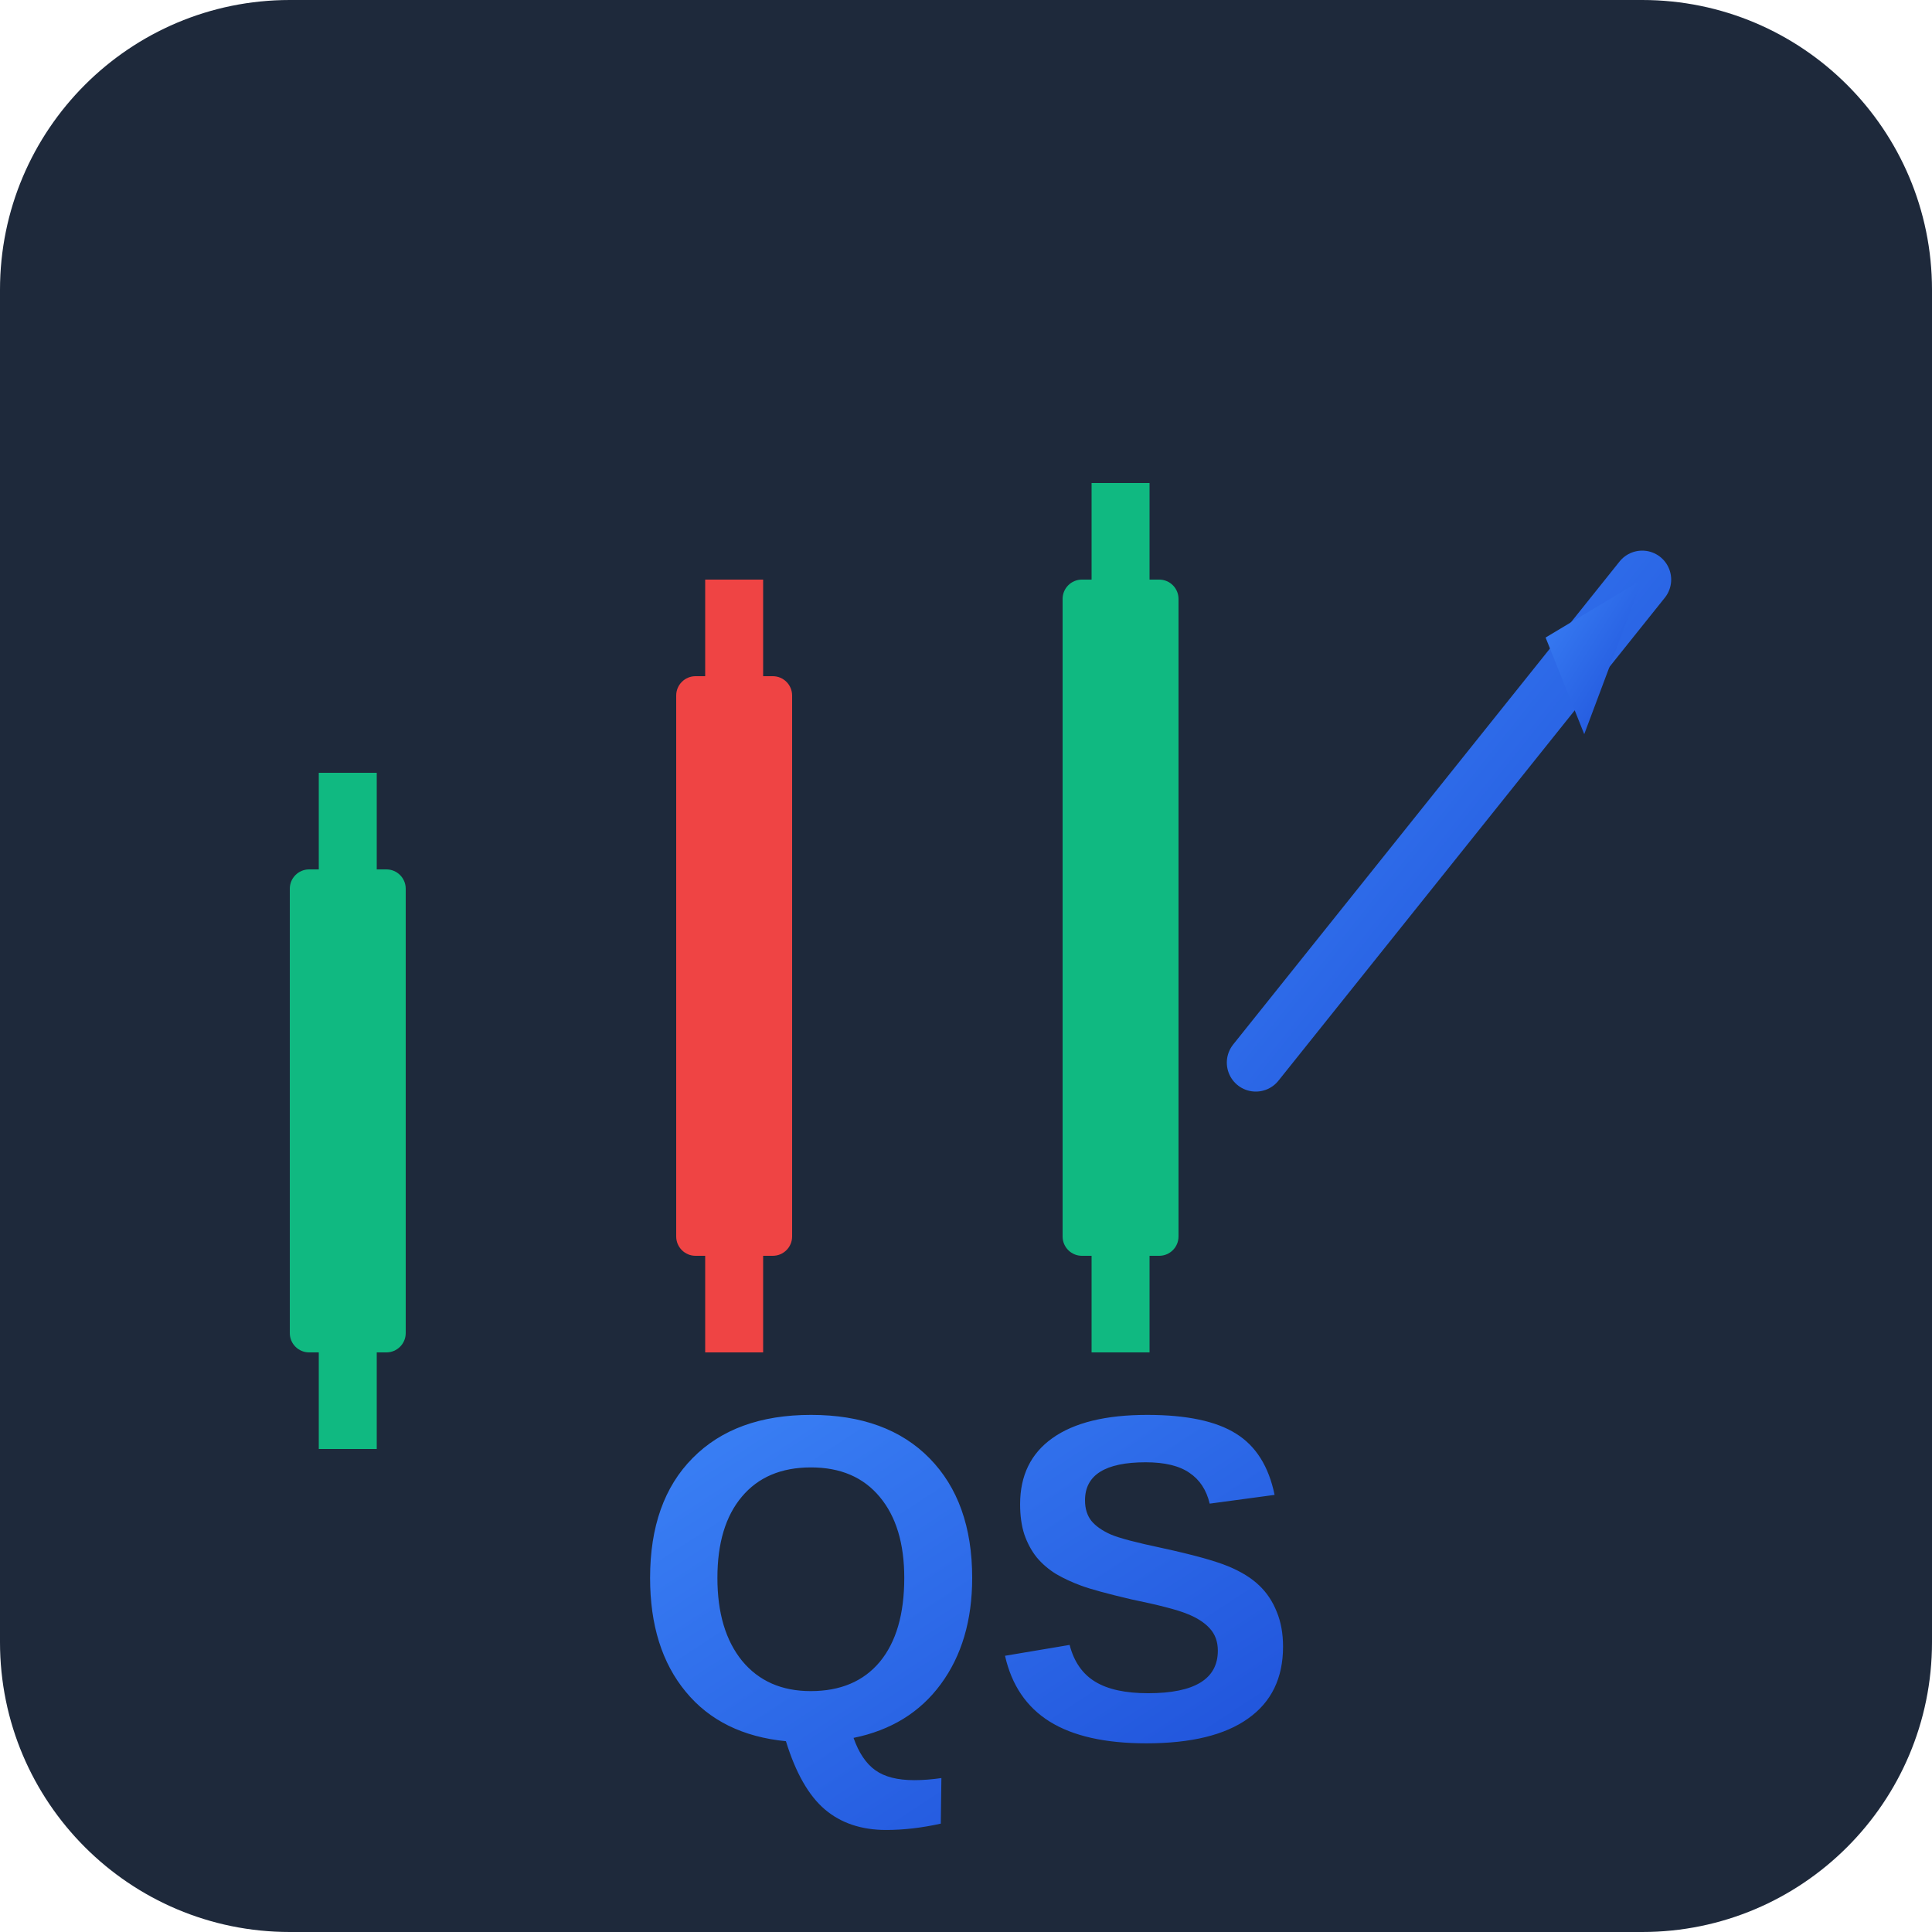
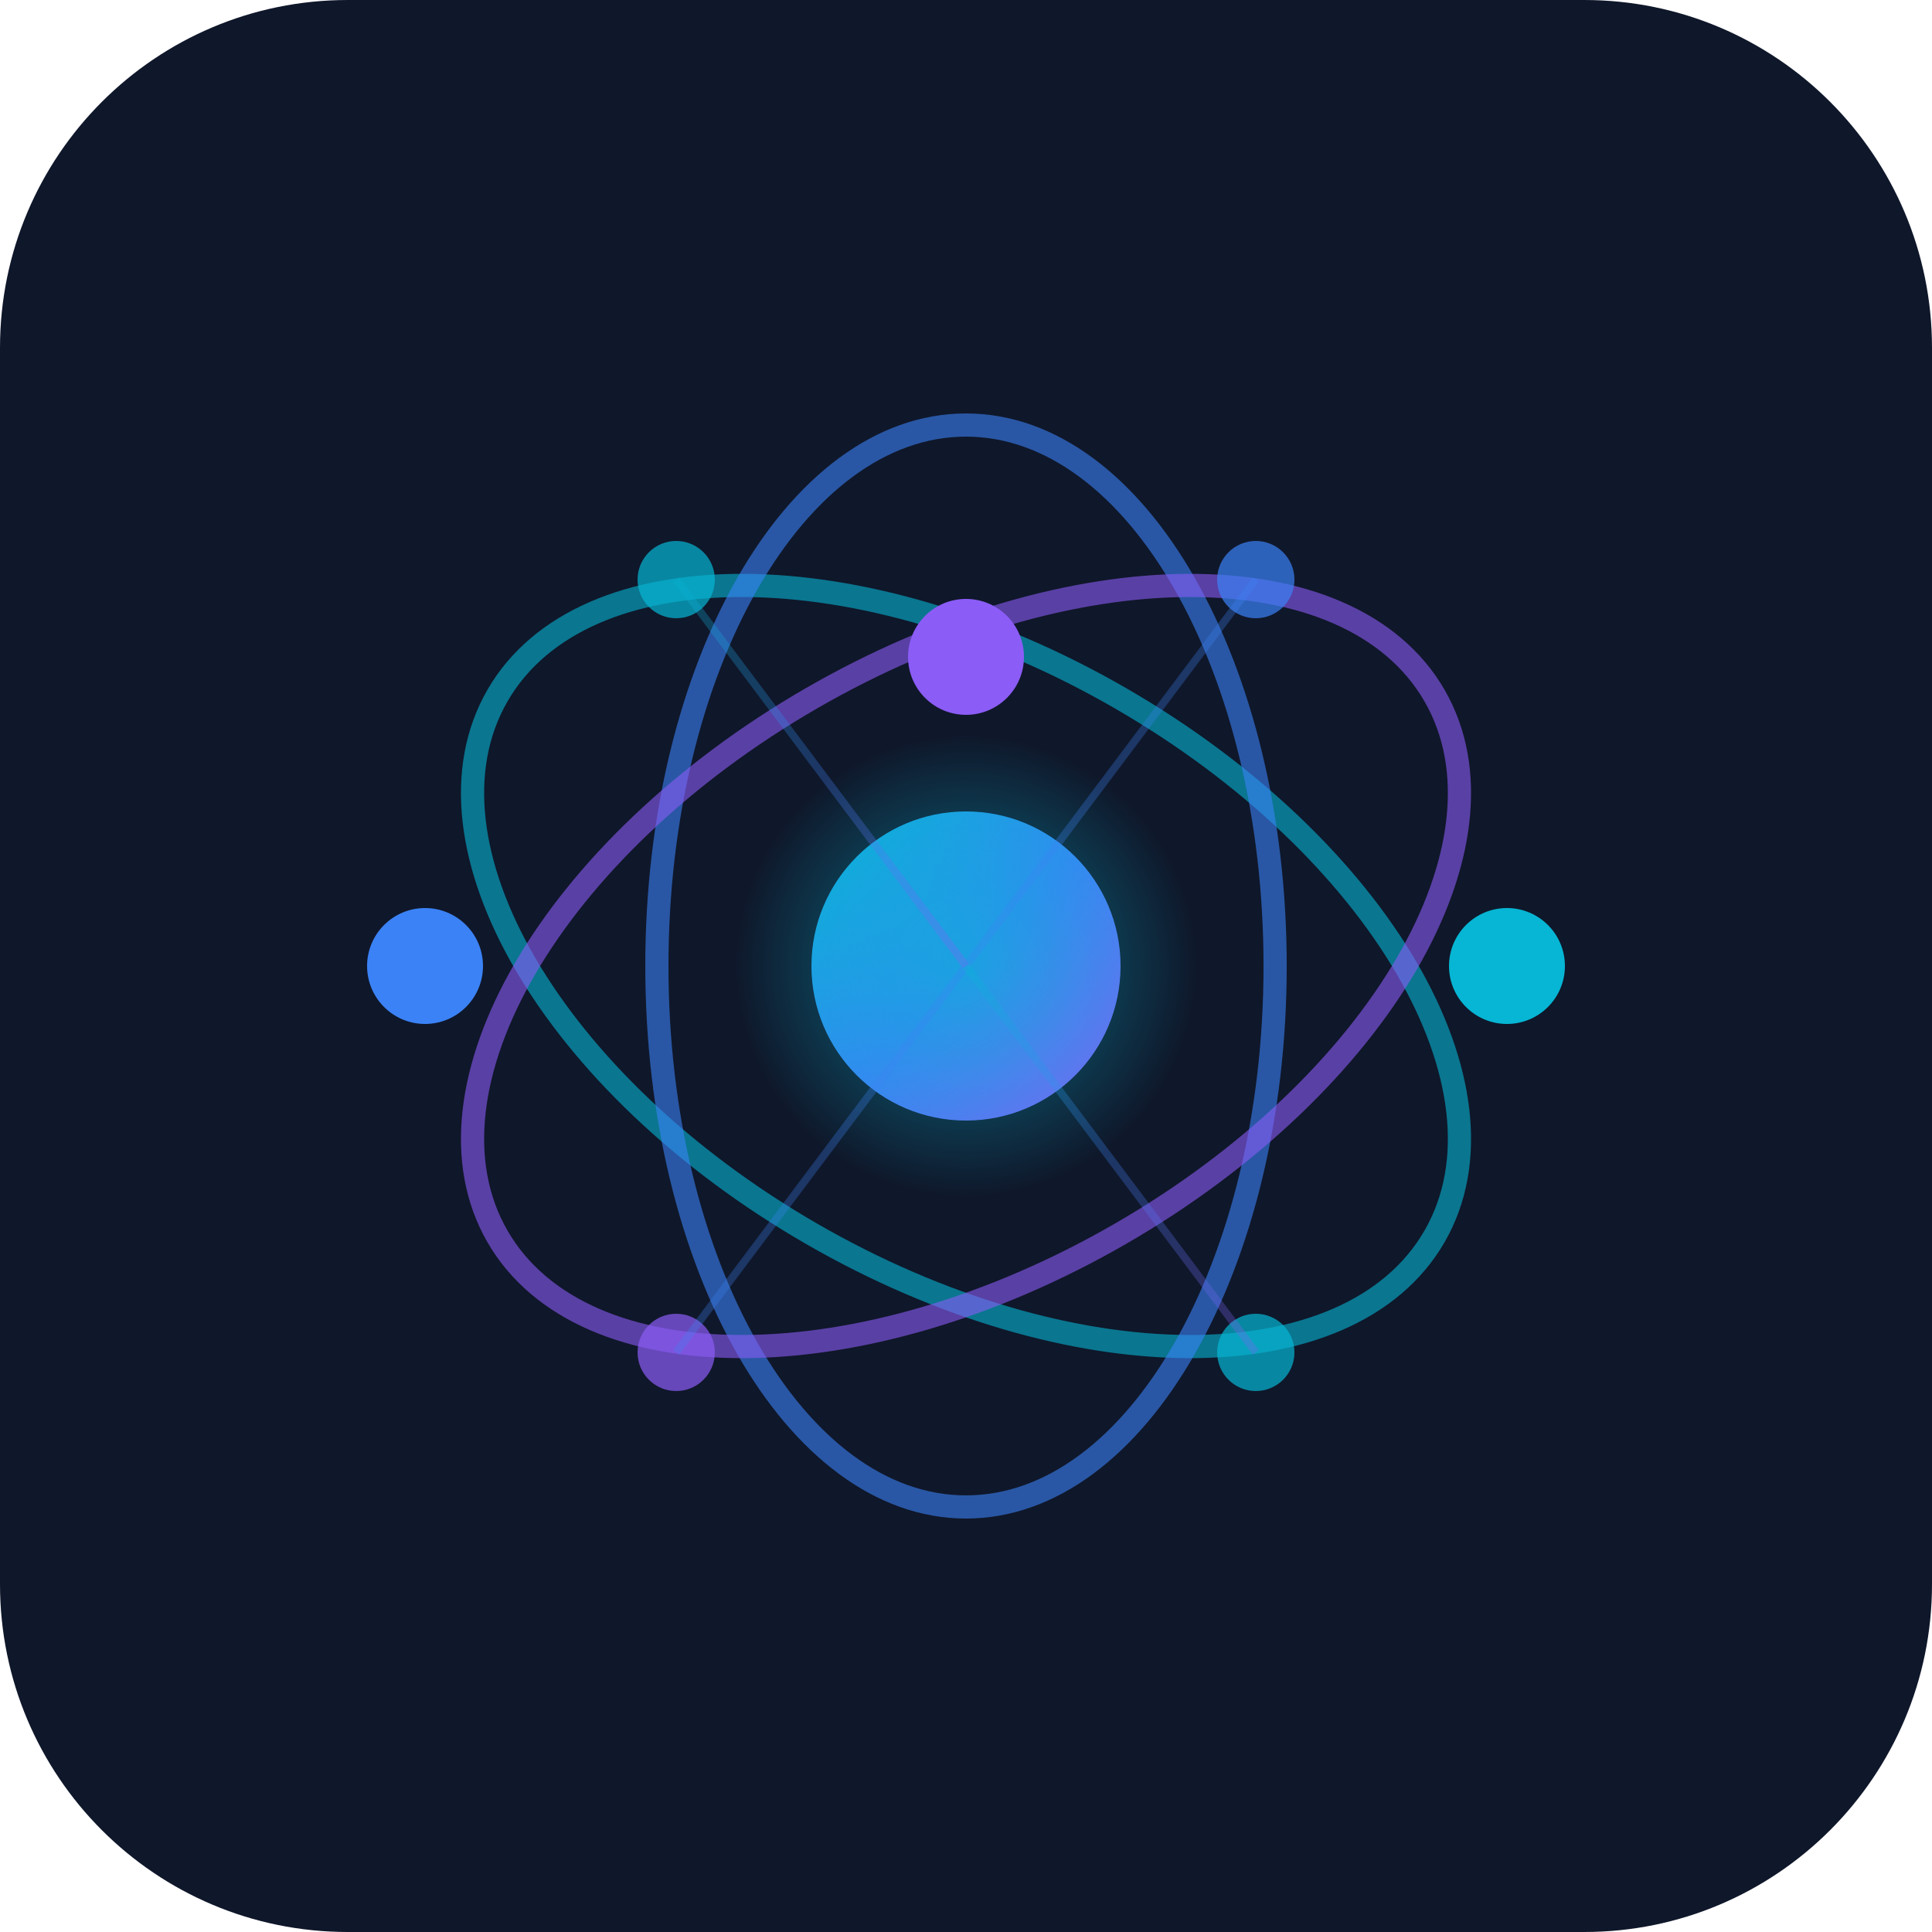
<svg xmlns="http://www.w3.org/2000/svg" viewBox="0 0 100 100">
  <defs>
-     <linearGradient id="grad" x1="0%" y1="0%" x2="100%" y2="100%">
-       <stop offset="0%" style="stop-color:#3b82f6;stop-opacity:1" />
-       <stop offset="100%" style="stop-color:#1d4ed8;stop-opacity:1" />
+     <linearGradient id="qGrad" x1="0%" y1="0%" x2="100%" y2="100%">
+       <stop offset="0%" style="stop-color:#06b6d4;stop-opacity:1" />
+       <stop offset="50%" style="stop-color:#3b82f6;stop-opacity:1" />
+       <stop offset="100%" style="stop-color:#8b5cf6;stop-opacity:1" />
    </linearGradient>
+     <radialGradient id="qGlow">
+       <stop offset="0%" style="stop-color:#06b6d4;stop-opacity:0.6" />
+       <stop offset="100%" style="stop-color:#06b6d4;stop-opacity:0" />
+     </radialGradient>
  </defs>
-   <rect width="100" height="100" fill="#1e293b" rx="15" />
-   <rect x="15" y="45" width="6" height="25" fill="#10b981" rx="1" />
-   <rect x="16.5" y="40" width="3" height="35" fill="#10b981" />
-   <rect x="35" y="35" width="6" height="30" fill="#ef4444" rx="1" />
-   <rect x="36.5" y="30" width="3" height="40" fill="#ef4444" />
-   <rect x="55" y="30" width="6" height="35" fill="#10b981" rx="1" />
-   <rect x="56.5" y="25" width="3" height="45" fill="#10b981" />
-   <path d="M 65 55 L 85 30" stroke="url(#grad)" stroke-width="3" fill="none" stroke-linecap="round" />
-   <path d="M 85 30 L 80 33 L 82 38 Z" fill="url(#grad)" />
-   <text x="50" y="90" font-size="24" font-weight="bold" fill="url(#grad)" text-anchor="middle" font-family="Arial, sans-serif">QS</text>
+   <rect width="100" height="100" fill="#0f172a" rx="18" />
+   <circle cx="50" cy="50" r="8" fill="url(#qGrad)" />
+   <circle cx="50" cy="50" r="12" fill="url(#qGlow)" />
+   <ellipse cx="50" cy="50" rx="28" ry="16" fill="none" stroke="#06b6d4" stroke-width="1.2" opacity="0.6" transform="rotate(30 50 50)" />
+   <ellipse cx="50" cy="50" rx="28" ry="16" fill="none" stroke="#3b82f6" stroke-width="1.2" opacity="0.6" transform="rotate(90 50 50)" />
+   <ellipse cx="50" cy="50" rx="28" ry="16" fill="none" stroke="#8b5cf6" stroke-width="1.2" opacity="0.6" transform="rotate(150 50 50)" />
+   <circle cx="78" cy="50" r="3" fill="#06b6d4">
+     <animate attributeName="opacity" values="0.4;1;0.4" dur="2s" repeatCount="indefinite" />
+   </circle>
+   <circle cx="22" cy="50" r="3" fill="#3b82f6">
+     <animate attributeName="opacity" values="1;0.4;1" dur="2s" repeatCount="indefinite" />
+   </circle>
+   <circle cx="50" cy="34" r="3" fill="#8b5cf6">
+     <animate attributeName="opacity" values="0.6;1;0.6" dur="2s" repeatCount="indefinite" />
+   </circle>
+   <circle cx="35" cy="30" r="2" fill="#06b6d4" opacity="0.7" />
+   <circle cx="65" cy="30" r="2" fill="#3b82f6" opacity="0.7" />
+   <circle cx="35" cy="70" r="2" fill="#8b5cf6" opacity="0.7" />
+   <circle cx="65" cy="70" r="2" fill="#06b6d4" opacity="0.7" />
+   <line x1="35" y1="30" x2="50" y2="50" stroke="url(#qGrad)" stroke-width="0.4" opacity="0.3" />
+   <line x1="65" y1="30" x2="50" y2="50" stroke="url(#qGrad)" stroke-width="0.4" opacity="0.3" />
+   <line x1="35" y1="70" x2="50" y2="50" stroke="url(#qGrad)" stroke-width="0.4" opacity="0.3" />
+   <line x1="65" y1="70" x2="50" y2="50" stroke="url(#qGrad)" stroke-width="0.4" opacity="0.3" />
</svg>
